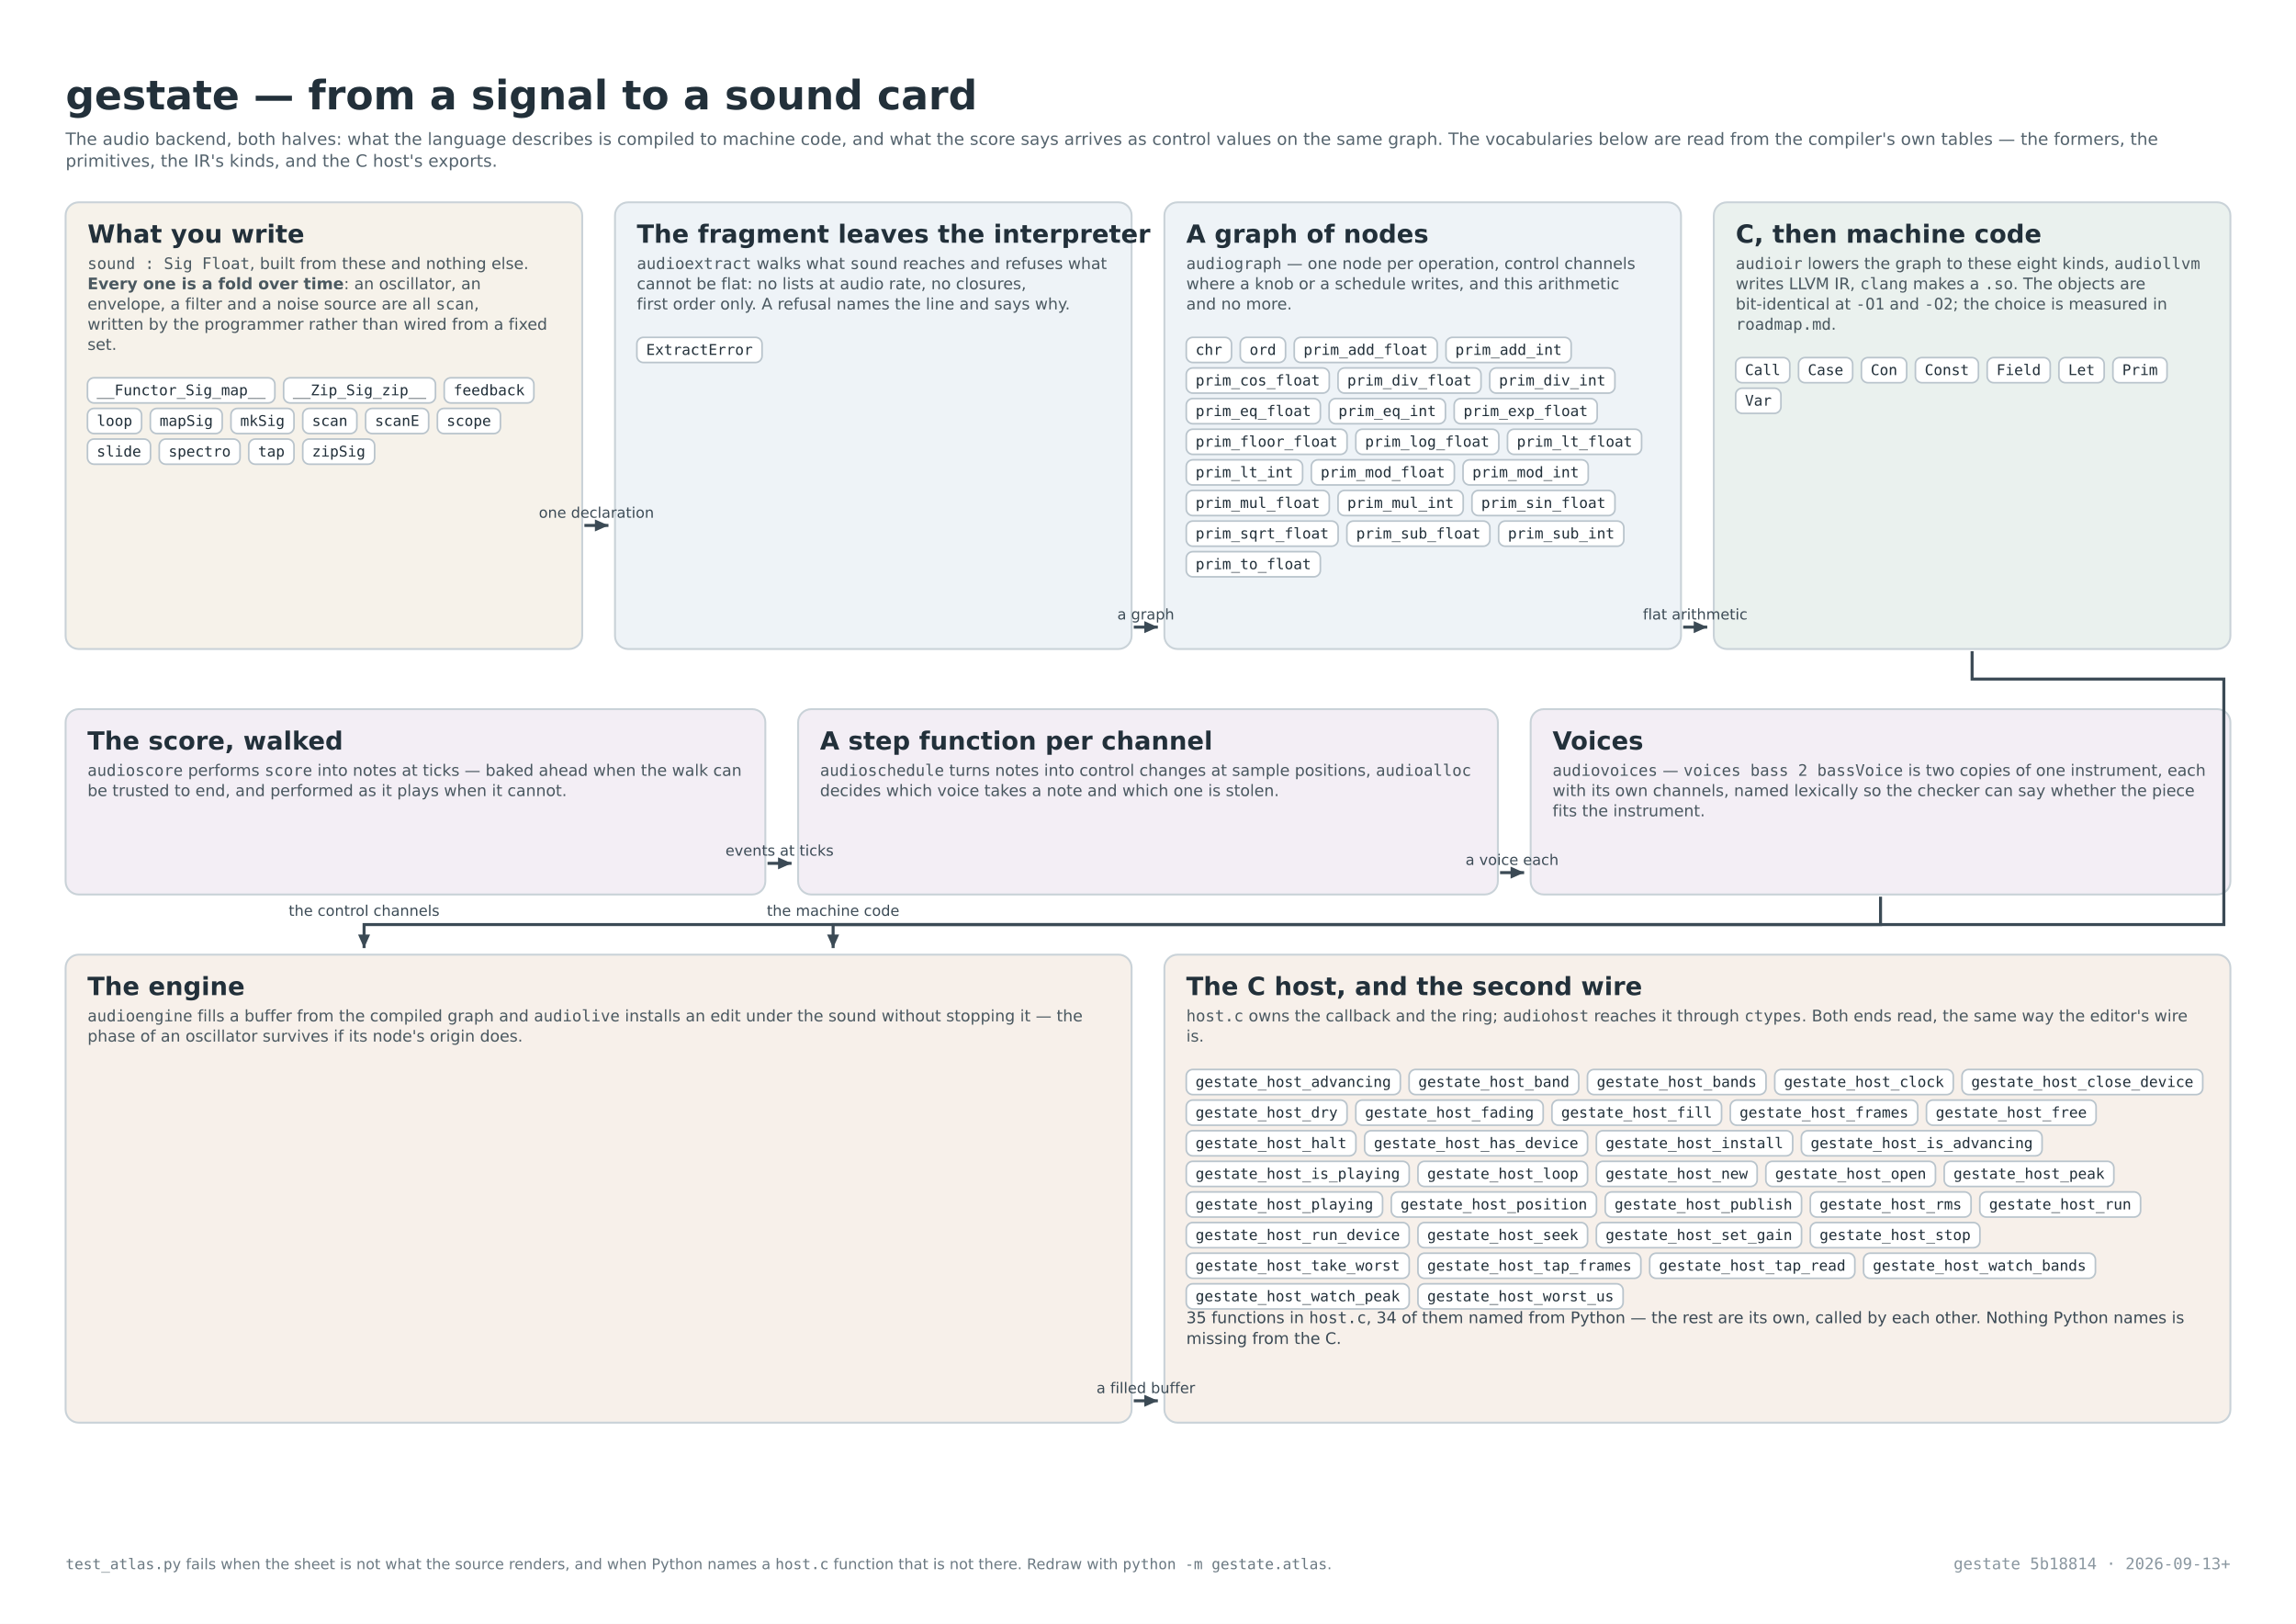
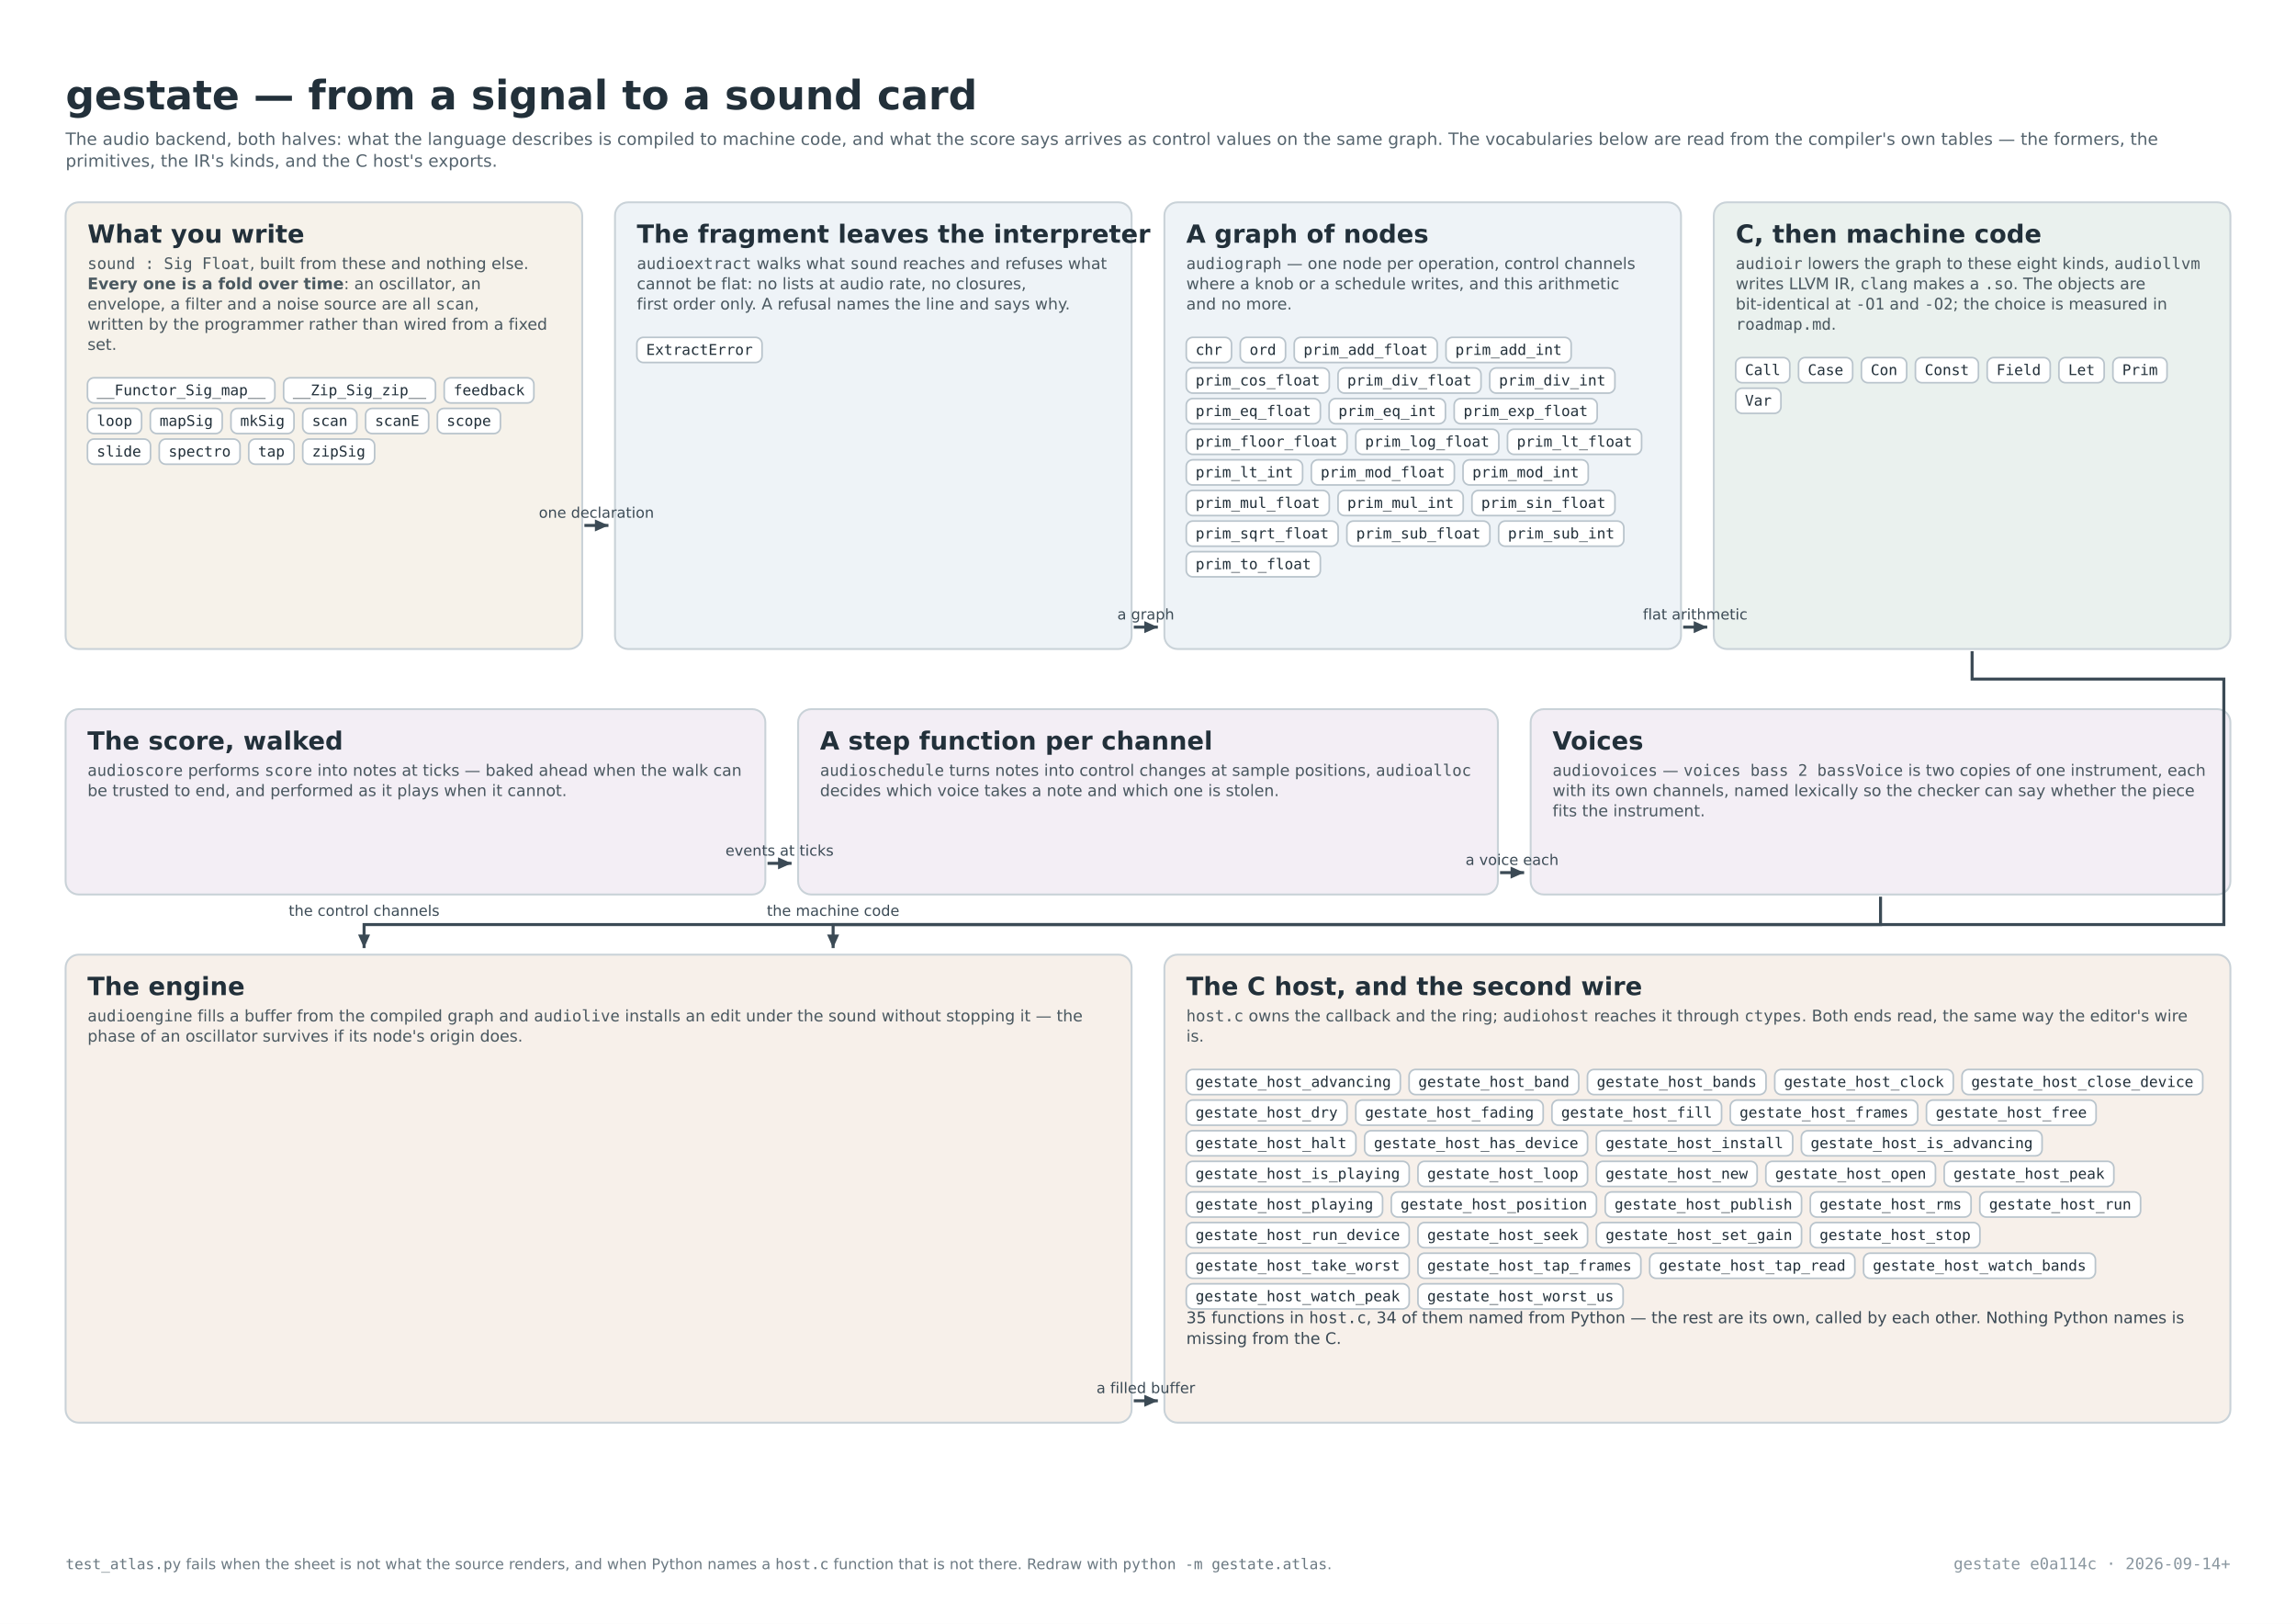
<svg xmlns="http://www.w3.org/2000/svg" width="420mm" height="297mm" viewBox="0 0 420 297">
  <defs>
    <marker id="tip" viewBox="0 0 10 10" refX="9" refY="5" markerWidth="5" markerHeight="5" orient="auto-start-reverse">
      <path d="M 0 1 L 9 5 L 0 9 z" fill="#3b4a55" />
    </marker>
  </defs>
  <style>
  text { font-family: 'DejaVu Sans', Verdana, sans-serif; fill: #22303a; }
  .mono, .chiptext { font-family: 'DejaVu Sans Mono', Consolas, monospace; }
  .title { font-size: 7.4px; font-weight: 700; }
  .subtitle { font-size: 3.1px; fill: #55646e; }
  .foot { font-size: 2.7px; fill: #6b7982; }
  .stamp { font-size: 2.9px; fill: #8a97a0; text-anchor: end; font-family: 'DejaVu Sans Mono', Consolas, monospace; }
  .lane { stroke: #c9d2d8; stroke-width: 0.35; }
  .lanetitle { font-size: 4.6px; font-weight: 700; }
  .step { font-size: 3.6px; font-weight: 700; }
  .stepnum { font-size: 3.2px; fill: #93a2ab; }
  .home { font-size: 2.6px; fill: #6b7982; text-anchor: end; }
  .refuses { font-size: 2.6px; fill: #8a5a5a; }
  .note { font-size: 2.9px; fill: #4a5860; }
  .extra { font-size: 2.9px; fill: #3b4a55; }
  .chip { fill: #ffffff; stroke: #b9c4cc; stroke-width: 0.3; }
  .chiptext { font-size: 2.7px; text-anchor: middle; }
  .edge { stroke: #3b4a55; stroke-width: 0.55; fill: none; }
  .edgetext { font-size: 2.7px; fill: #3b4a55; text-anchor: middle; }
</style>
  <rect x="0" y="0" width="420" height="297" fill="#ffffff" />
  <text class="title" x="12.00" y="20.00">gestate — from a signal to a sound card</text>
  <text class="subtitle" x="12.00" y="26.50">The audio backend, both halves: what the language describes is compiled to machine code, and what the score says arrives as control values on the same graph. The vocabularies below are read from the compiler's own tables — the formers, the</text>
  <text class="subtitle" x="12.00" y="30.50">primitives, the IR's kinds, and the C host's exports.</text>
  <text class="foot" x="12.00" y="287.00">
    <tspan class="mono">test_atlas.py</tspan> fails when the sheet is not what the source renders, and when Python names a <tspan class="mono">host.c</tspan> function that is not there. Redraw with <tspan class="mono">python -m gestate.atlas</tspan>.</text>
-   <text class="stamp" x="408.00" y="287.00">gestate 5b18814 · 2026-09-13+</text>
+   <text class="stamp" x="408.00" y="287.00">gestate e0a114c · 2026-09-14+</text>
  <rect class="lane" x="12.00" y="37.00" width="94.50" height="81.70" rx="2.4" style="fill:#f6f2ea" />
  <text class="lanetitle" x="16.00" y="44.40">What you write</text>
  <text class="note" x="16.00" y="49.20">
    <tspan class="mono">sound : Sig Float</tspan>, built from these and nothing else.</text>
  <text class="note" x="16.00" y="52.90">
    <tspan font-weight="700">Every one is a fold over time</tspan>: an oscillator, an</text>
  <text class="note" x="16.00" y="56.60">envelope, a filter and a noise source are all <tspan class="mono">scan</tspan>,</text>
  <text class="note" x="16.00" y="60.30">written by the programmer rather than wired from a fixed</text>
  <text class="note" x="16.00" y="64.00">set.</text>
  <rect class="chip" x="16.00" y="69.10" width="34.28" height="4.6" rx="1.2" />
  <text class="chiptext" x="33.14" y="72.30">__Functor_Sig_map__</text>
  <rect class="chip" x="51.88" y="69.10" width="27.78" height="4.6" rx="1.2" />
  <text class="chiptext" x="65.77" y="72.30">__Zip_Sig_zip__</text>
  <rect class="chip" x="81.26" y="69.10" width="16.40" height="4.6" rx="1.2" />
  <text class="chiptext" x="89.47" y="72.30">feedback</text>
  <rect class="chip" x="16.00" y="74.70" width="9.90" height="4.6" rx="1.2" />
  <text class="chiptext" x="20.95" y="77.90">loop</text>
  <rect class="chip" x="27.50" y="74.70" width="13.15" height="4.6" rx="1.2" />
  <text class="chiptext" x="34.08" y="77.90">mapSig</text>
  <rect class="chip" x="42.25" y="74.70" width="11.53" height="4.6" rx="1.2" />
  <text class="chiptext" x="48.02" y="77.90">mkSig</text>
  <rect class="chip" x="55.38" y="74.70" width="9.90" height="4.6" rx="1.2" />
  <text class="chiptext" x="60.33" y="77.90">scan</text>
  <rect class="chip" x="66.88" y="74.70" width="11.53" height="4.6" rx="1.2" />
  <text class="chiptext" x="72.65" y="77.90">scanE</text>
  <rect class="chip" x="80.01" y="74.70" width="11.53" height="4.6" rx="1.2" />
  <text class="chiptext" x="85.77" y="77.90">scope</text>
  <rect class="chip" x="16.00" y="80.30" width="11.53" height="4.6" rx="1.2" />
  <text class="chiptext" x="21.76" y="83.50">slide</text>
  <rect class="chip" x="29.13" y="80.30" width="14.78" height="4.6" rx="1.2" />
  <text class="chiptext" x="36.52" y="83.50">spectro</text>
  <rect class="chip" x="45.50" y="80.30" width="8.28" height="4.6" rx="1.2" />
  <text class="chiptext" x="49.64" y="83.50">tap</text>
  <rect class="chip" x="55.38" y="80.30" width="13.15" height="4.6" rx="1.2" />
  <text class="chiptext" x="61.96" y="83.50">zipSig</text>
  <rect class="lane" x="112.50" y="37.00" width="94.50" height="81.70" rx="2.4" style="fill:#eef3f7" />
  <text class="lanetitle" x="116.50" y="44.40">The fragment leaves the interpreter</text>
  <text class="note" x="116.50" y="49.20">
    <tspan class="mono">audioextract</tspan> walks what <tspan class="mono">sound</tspan> reaches and refuses what</text>
  <text class="note" x="116.50" y="52.90">cannot be flat: no lists at audio rate, no closures,</text>
  <text class="note" x="116.50" y="56.60">first order only. A refusal names the line and says why.</text>
  <rect class="chip" x="116.50" y="61.70" width="22.90" height="4.6" rx="1.2" />
  <text class="chiptext" x="127.95" y="64.90">ExtractError</text>
  <rect class="lane" x="213.00" y="37.00" width="94.50" height="81.70" rx="2.4" style="fill:#eef3f7" />
  <text class="lanetitle" x="217.00" y="44.40">A graph of nodes</text>
  <text class="note" x="217.00" y="49.20">
    <tspan class="mono">audiograph</tspan> — one node per operation, control channels</text>
  <text class="note" x="217.00" y="52.90">where a knob or a schedule writes, and this arithmetic</text>
  <text class="note" x="217.00" y="56.60">and no more.</text>
  <rect class="chip" x="217.00" y="61.70" width="8.28" height="4.6" rx="1.2" />
  <text class="chiptext" x="221.14" y="64.90">chr</text>
  <rect class="chip" x="226.88" y="61.70" width="8.28" height="4.6" rx="1.2" />
  <text class="chiptext" x="231.01" y="64.90">ord</text>
  <rect class="chip" x="236.75" y="61.70" width="26.16" height="4.6" rx="1.2" />
  <text class="chiptext" x="249.83" y="64.90">prim_add_float</text>
  <rect class="chip" x="264.51" y="61.70" width="22.90" height="4.6" rx="1.2" />
  <text class="chiptext" x="275.96" y="64.90">prim_add_int</text>
  <rect class="chip" x="217.00" y="67.30" width="26.16" height="4.6" rx="1.2" />
  <text class="chiptext" x="230.08" y="70.50">prim_cos_float</text>
  <rect class="chip" x="244.76" y="67.30" width="26.16" height="4.6" rx="1.2" />
  <text class="chiptext" x="257.83" y="70.50">prim_div_float</text>
  <rect class="chip" x="272.51" y="67.30" width="22.90" height="4.6" rx="1.2" />
  <text class="chiptext" x="283.96" y="70.50">prim_div_int</text>
  <rect class="chip" x="217.00" y="72.90" width="24.53" height="4.6" rx="1.2" />
  <text class="chiptext" x="229.27" y="76.10">prim_eq_float</text>
  <rect class="chip" x="243.13" y="72.90" width="21.28" height="4.6" rx="1.2" />
  <text class="chiptext" x="253.77" y="76.10">prim_eq_int</text>
  <rect class="chip" x="266.01" y="72.90" width="26.16" height="4.6" rx="1.2" />
  <text class="chiptext" x="279.09" y="76.10">prim_exp_float</text>
  <rect class="chip" x="217.00" y="78.50" width="29.41" height="4.6" rx="1.2" />
  <text class="chiptext" x="231.70" y="81.70">prim_floor_float</text>
  <rect class="chip" x="248.01" y="78.50" width="26.16" height="4.6" rx="1.2" />
  <text class="chiptext" x="261.08" y="81.70">prim_log_float</text>
  <rect class="chip" x="275.76" y="78.50" width="24.53" height="4.6" rx="1.2" />
  <text class="chiptext" x="288.03" y="81.70">prim_lt_float</text>
  <rect class="chip" x="217.00" y="84.10" width="21.28" height="4.6" rx="1.2" />
  <text class="chiptext" x="227.64" y="87.30">prim_lt_int</text>
  <rect class="chip" x="239.88" y="84.10" width="26.16" height="4.6" rx="1.2" />
  <text class="chiptext" x="252.96" y="87.30">prim_mod_float</text>
  <rect class="chip" x="267.63" y="84.10" width="22.90" height="4.6" rx="1.2" />
  <text class="chiptext" x="279.09" y="87.30">prim_mod_int</text>
  <rect class="chip" x="217.00" y="89.70" width="26.16" height="4.6" rx="1.2" />
  <text class="chiptext" x="230.08" y="92.90">prim_mul_float</text>
  <rect class="chip" x="244.76" y="89.70" width="22.90" height="4.6" rx="1.2" />
  <text class="chiptext" x="256.21" y="92.90">prim_mul_int</text>
  <rect class="chip" x="269.26" y="89.70" width="26.16" height="4.6" rx="1.2" />
  <text class="chiptext" x="282.34" y="92.90">prim_sin_float</text>
  <rect class="chip" x="217.00" y="95.30" width="27.78" height="4.6" rx="1.2" />
  <text class="chiptext" x="230.89" y="98.50">prim_sqrt_float</text>
  <rect class="chip" x="246.38" y="95.30" width="26.16" height="4.6" rx="1.2" />
  <text class="chiptext" x="259.46" y="98.50">prim_sub_float</text>
  <rect class="chip" x="274.14" y="95.30" width="22.90" height="4.6" rx="1.2" />
  <text class="chiptext" x="285.59" y="98.50">prim_sub_int</text>
  <rect class="chip" x="217.00" y="100.90" width="24.53" height="4.6" rx="1.2" />
  <text class="chiptext" x="229.27" y="104.10">prim_to_float</text>
  <rect class="lane" x="313.50" y="37.00" width="94.50" height="81.70" rx="2.4" style="fill:#eaf1ee" />
  <text class="lanetitle" x="317.50" y="44.40">C, then machine code</text>
  <text class="note" x="317.50" y="49.20">
    <tspan class="mono">audioir</tspan> lowers the graph to these eight kinds, <tspan class="mono">audiollvm</tspan>
  </text>
  <text class="note" x="317.50" y="52.90">writes LLVM IR, <tspan class="mono">clang</tspan> makes a <tspan class="mono">.so</tspan>. The objects are</text>
  <text class="note" x="317.50" y="56.60">bit-identical at <tspan class="mono">-O1</tspan> and <tspan class="mono">-O2</tspan>; the choice is measured in</text>
  <text class="note" x="317.50" y="60.30">
    <tspan class="mono">roadmap.md</tspan>.</text>
  <rect class="chip" x="317.50" y="65.40" width="9.90" height="4.6" rx="1.2" />
  <text class="chiptext" x="322.45" y="68.60">Call</text>
  <rect class="chip" x="329.00" y="65.40" width="9.90" height="4.6" rx="1.2" />
  <text class="chiptext" x="333.95" y="68.60">Case</text>
  <rect class="chip" x="340.50" y="65.40" width="8.28" height="4.6" rx="1.2" />
  <text class="chiptext" x="344.64" y="68.60">Con</text>
  <rect class="chip" x="350.38" y="65.40" width="11.53" height="4.6" rx="1.2" />
  <text class="chiptext" x="356.14" y="68.60">Const</text>
  <rect class="chip" x="363.51" y="65.40" width="11.53" height="4.6" rx="1.2" />
  <text class="chiptext" x="369.27" y="68.60">Field</text>
  <rect class="chip" x="376.63" y="65.40" width="8.28" height="4.6" rx="1.2" />
  <text class="chiptext" x="380.77" y="68.60">Let</text>
  <rect class="chip" x="386.51" y="65.40" width="9.90" height="4.6" rx="1.2" />
  <text class="chiptext" x="391.46" y="68.60">Prim</text>
  <rect class="chip" x="317.50" y="71.00" width="8.28" height="4.6" rx="1.2" />
  <text class="chiptext" x="321.64" y="74.20">Var</text>
  <rect class="lane" x="12.00" y="129.70" width="128.00" height="33.90" rx="2.4" style="fill:#f3eef5" />
  <text class="lanetitle" x="16.00" y="137.10">The score, walked</text>
  <text class="note" x="16.00" y="141.90">
    <tspan class="mono">audioscore</tspan> performs <tspan class="mono">score</tspan> into notes at ticks — baked ahead when the walk can</text>
  <text class="note" x="16.00" y="145.60">be trusted to end, and performed as it plays when it cannot.</text>
  <rect class="lane" x="146.00" y="129.70" width="128.00" height="33.90" rx="2.4" style="fill:#f3eef5" />
  <text class="lanetitle" x="150.00" y="137.10">A step function per channel</text>
  <text class="note" x="150.00" y="141.90">
    <tspan class="mono">audioschedule</tspan> turns notes into control changes at sample positions, <tspan class="mono">audioalloc</tspan>
  </text>
  <text class="note" x="150.00" y="145.60">decides which voice takes a note and which one is stolen.</text>
  <rect class="lane" x="280.00" y="129.70" width="128.00" height="33.90" rx="2.4" style="fill:#f3eef5" />
  <text class="lanetitle" x="284.00" y="137.10">Voices</text>
  <text class="note" x="284.00" y="141.90">
    <tspan class="mono">audiovoices</tspan> — <tspan class="mono">voices bass 2 bassVoice</tspan> is two copies of one instrument, each</text>
  <text class="note" x="284.00" y="145.60">with its own channels, named lexically so the checker can say whether the piece</text>
  <text class="note" x="284.00" y="149.30">fits the instrument.</text>
  <rect class="lane" x="12.00" y="174.60" width="195.00" height="85.60" rx="2.4" style="fill:#f7f0ea" />
  <text class="lanetitle" x="16.00" y="182.00">The engine</text>
  <text class="note" x="16.00" y="186.80">
    <tspan class="mono">audioengine</tspan> fills a buffer from the compiled graph and <tspan class="mono">audiolive</tspan> installs an edit under the sound without stopping it — the</text>
  <text class="note" x="16.00" y="190.50">phase of an oscillator survives if its node's origin does.</text>
  <rect class="lane" x="213.00" y="174.60" width="195.00" height="85.60" rx="2.4" style="fill:#f7f0ea" />
  <text class="lanetitle" x="217.00" y="182.00">The C host, and the second wire</text>
  <text class="note" x="217.00" y="186.80">
    <tspan class="mono">host.c</tspan> owns the callback and the ring; <tspan class="mono">audiohost</tspan> reaches it through <tspan class="mono">ctypes</tspan>. Both ends read, the same way the editor's wire</text>
  <text class="note" x="217.00" y="190.50">is.</text>
  <rect class="chip" x="217.00" y="195.60" width="39.16" height="4.6" rx="1.2" />
  <text class="chiptext" x="236.58" y="198.80">gestate_host_advancing</text>
  <rect class="chip" x="257.76" y="195.60" width="31.03" height="4.6" rx="1.2" />
  <text class="chiptext" x="273.27" y="198.80">gestate_host_band</text>
  <rect class="chip" x="290.39" y="195.60" width="32.66" height="4.6" rx="1.2" />
  <text class="chiptext" x="306.72" y="198.80">gestate_host_bands</text>
  <rect class="chip" x="324.65" y="195.60" width="32.66" height="4.6" rx="1.2" />
  <text class="chiptext" x="340.98" y="198.80">gestate_host_clock</text>
  <rect class="chip" x="358.91" y="195.60" width="44.03" height="4.6" rx="1.2" />
  <text class="chiptext" x="380.92" y="198.80">gestate_host_close_device</text>
  <rect class="chip" x="217.00" y="201.20" width="29.41" height="4.6" rx="1.2" />
  <text class="chiptext" x="231.70" y="204.40">gestate_host_dry</text>
  <rect class="chip" x="248.01" y="201.20" width="34.28" height="4.6" rx="1.2" />
  <text class="chiptext" x="265.15" y="204.40">gestate_host_fading</text>
  <rect class="chip" x="283.89" y="201.20" width="31.03" height="4.6" rx="1.2" />
  <text class="chiptext" x="299.40" y="204.40">gestate_host_fill</text>
  <rect class="chip" x="316.52" y="201.20" width="34.28" height="4.6" rx="1.2" />
  <text class="chiptext" x="333.66" y="204.40">gestate_host_frames</text>
  <rect class="chip" x="352.40" y="201.20" width="31.03" height="4.6" rx="1.2" />
  <text class="chiptext" x="367.92" y="204.40">gestate_host_free</text>
  <rect class="chip" x="217.00" y="206.80" width="31.03" height="4.6" rx="1.2" />
  <text class="chiptext" x="232.52" y="210.00">gestate_host_halt</text>
  <rect class="chip" x="249.63" y="206.80" width="40.78" height="4.6" rx="1.2" />
  <text class="chiptext" x="270.02" y="210.00">gestate_host_has_device</text>
  <rect class="chip" x="292.02" y="206.80" width="35.91" height="4.6" rx="1.2" />
  <text class="chiptext" x="309.97" y="210.00">gestate_host_install</text>
  <rect class="chip" x="329.52" y="206.80" width="44.03" height="4.6" rx="1.2" />
  <text class="chiptext" x="351.54" y="210.00">gestate_host_is_advancing</text>
  <rect class="chip" x="217.00" y="212.40" width="40.78" height="4.6" rx="1.2" />
  <text class="chiptext" x="237.39" y="215.60">gestate_host_is_playing</text>
  <rect class="chip" x="259.38" y="212.40" width="31.03" height="4.6" rx="1.2" />
  <text class="chiptext" x="274.90" y="215.60">gestate_host_loop</text>
  <rect class="chip" x="292.02" y="212.40" width="29.41" height="4.6" rx="1.2" />
  <text class="chiptext" x="306.72" y="215.60">gestate_host_new</text>
  <rect class="chip" x="323.02" y="212.40" width="31.03" height="4.6" rx="1.2" />
  <text class="chiptext" x="338.54" y="215.60">gestate_host_open</text>
  <rect class="chip" x="355.65" y="212.40" width="31.03" height="4.6" rx="1.2" />
  <text class="chiptext" x="371.17" y="215.60">gestate_host_peak</text>
  <rect class="chip" x="217.00" y="218.00" width="35.91" height="4.6" rx="1.2" />
  <text class="chiptext" x="234.95" y="221.20">gestate_host_playing</text>
  <rect class="chip" x="254.51" y="218.00" width="37.53" height="4.6" rx="1.2" />
  <text class="chiptext" x="273.27" y="221.20">gestate_host_position</text>
  <rect class="chip" x="293.64" y="218.00" width="35.91" height="4.6" rx="1.2" />
  <text class="chiptext" x="311.60" y="221.20">gestate_host_publish</text>
  <rect class="chip" x="331.15" y="218.00" width="29.41" height="4.6" rx="1.2" />
  <text class="chiptext" x="345.85" y="221.20">gestate_host_rms</text>
  <rect class="chip" x="362.16" y="218.00" width="29.41" height="4.6" rx="1.2" />
  <text class="chiptext" x="376.86" y="221.20">gestate_host_run</text>
  <rect class="chip" x="217.00" y="223.60" width="40.78" height="4.6" rx="1.2" />
  <text class="chiptext" x="237.39" y="226.80">gestate_host_run_device</text>
  <rect class="chip" x="259.38" y="223.60" width="31.03" height="4.6" rx="1.2" />
  <text class="chiptext" x="274.90" y="226.80">gestate_host_seek</text>
  <rect class="chip" x="292.02" y="223.60" width="37.53" height="4.6" rx="1.2" />
  <text class="chiptext" x="310.78" y="226.80">gestate_host_set_gain</text>
  <rect class="chip" x="331.15" y="223.60" width="31.03" height="4.6" rx="1.2" />
  <text class="chiptext" x="346.67" y="226.80">gestate_host_stop</text>
  <rect class="chip" x="217.00" y="229.20" width="40.78" height="4.6" rx="1.2" />
  <text class="chiptext" x="237.39" y="232.40">gestate_host_take_worst</text>
  <rect class="chip" x="259.38" y="229.20" width="40.78" height="4.6" rx="1.2" />
  <text class="chiptext" x="279.78" y="232.40">gestate_host_tap_frames</text>
  <rect class="chip" x="301.77" y="229.20" width="37.53" height="4.6" rx="1.2" />
  <text class="chiptext" x="320.54" y="232.40">gestate_host_tap_read</text>
  <rect class="chip" x="340.90" y="229.20" width="42.41" height="4.6" rx="1.2" />
  <text class="chiptext" x="362.11" y="232.40">gestate_host_watch_bands</text>
  <rect class="chip" x="217.00" y="234.80" width="40.78" height="4.6" rx="1.2" />
  <text class="chiptext" x="237.39" y="238.00">gestate_host_watch_peak</text>
  <rect class="chip" x="259.38" y="234.80" width="37.53" height="4.6" rx="1.2" />
  <text class="chiptext" x="278.15" y="238.00">gestate_host_worst_us</text>
  <text class="extra" x="217.00" y="242.00">35 functions in <tspan class="mono">host.c</tspan>, 34 of them named from Python — the rest are its own, called by each other. Nothing Python names is</text>
  <text class="extra" x="217.00" y="245.80">missing from the C.</text>
  <path class="edge" d="M106.90,96.10 L111.30,96.10" marker-end="url(#tip)" />
  <text class="edgetext" x="109.10" y="94.70">one declaration</text>
  <path class="edge" d="M207.40,114.70 L211.80,114.70" marker-end="url(#tip)" />
  <text class="edgetext" x="209.60" y="113.30">a graph</text>
  <path class="edge" d="M307.90,114.70 L312.30,114.70" marker-end="url(#tip)" />
  <text class="edgetext" x="310.10" y="113.30">flat arithmetic</text>
  <path class="edge" d="M140.40,157.90 L144.80,157.90" marker-end="url(#tip)" />
  <text class="edgetext" x="142.60" y="156.50">events at ticks</text>
  <path class="edge" d="M274.40,159.60 L278.80,159.60" marker-end="url(#tip)" />
  <text class="edgetext" x="276.60" y="158.20">a voice each</text>
  <path class="edge" d="M207.40,256.20 L211.80,256.20" marker-end="url(#tip)" />
  <text class="edgetext" x="209.60" y="254.80">a filled buffer</text>
  <path class="edge" d="M360.75,119.10 L360.75,124.20 L406.80,124.20 L406.80,169.10 L152.40,169.10 L152.40,173.40" marker-end="url(#tip)" />
  <path class="edge" d="M344.00,164.00 L344.00,169.10 L66.60,169.10 L66.60,173.40" marker-end="url(#tip)" />
  <text class="edgetext" x="152.40" y="167.50">the machine code</text>
  <text class="edgetext" x="66.60" y="167.50">the control channels</text>
</svg>
